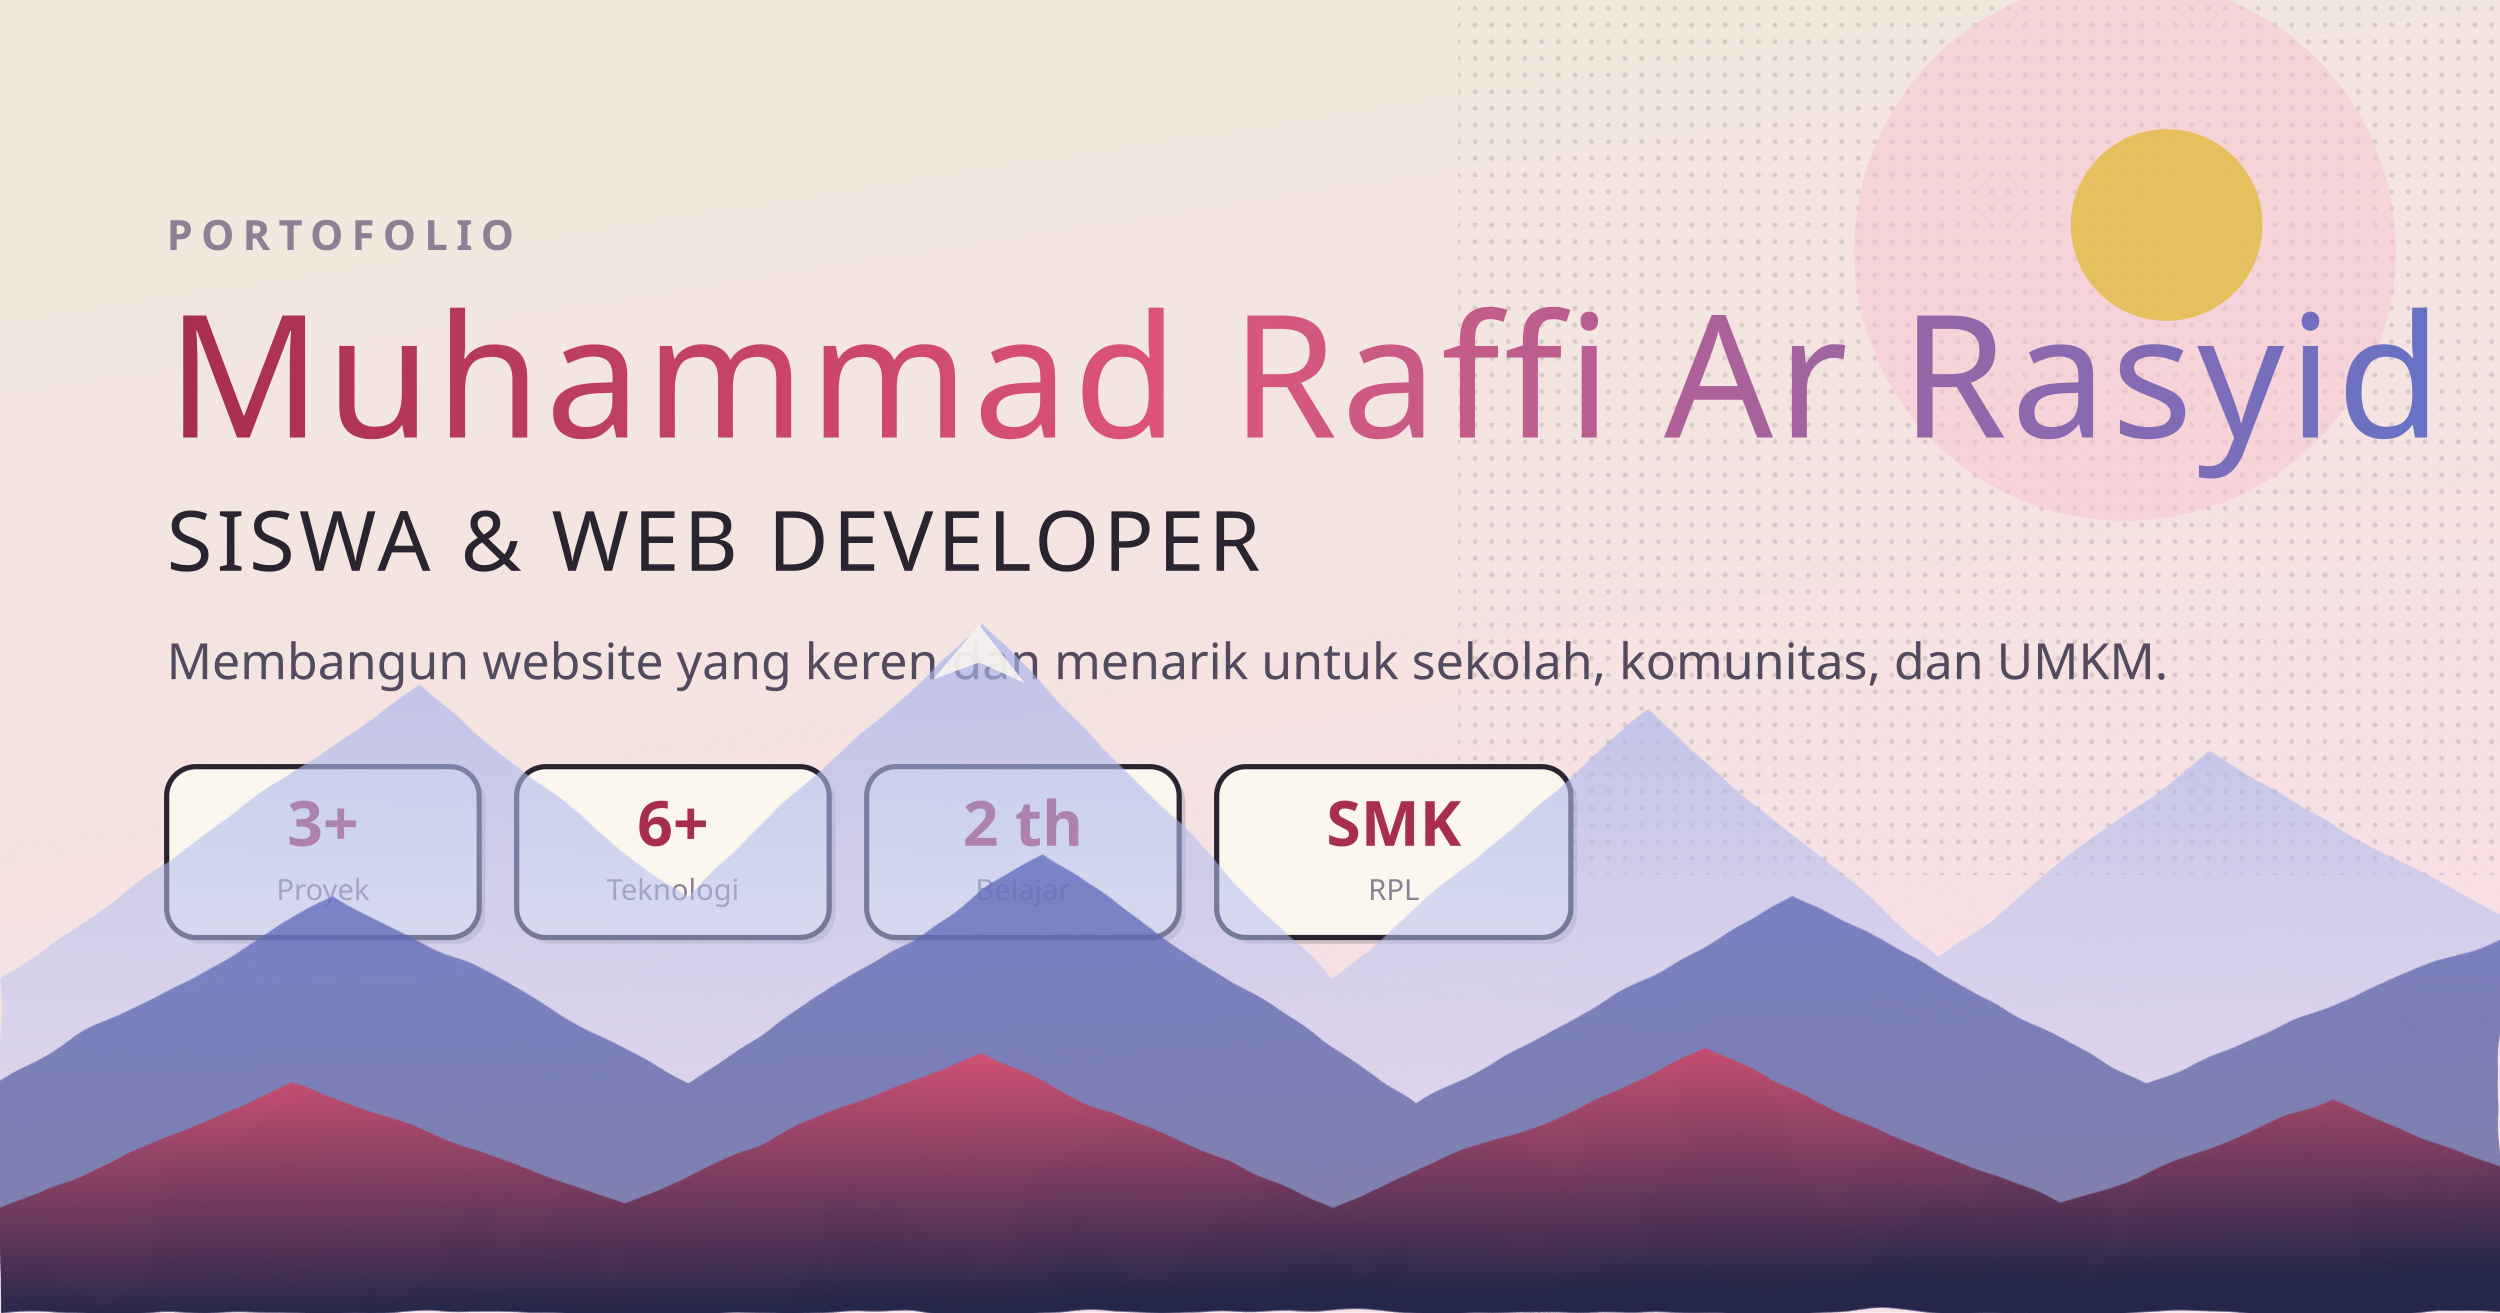
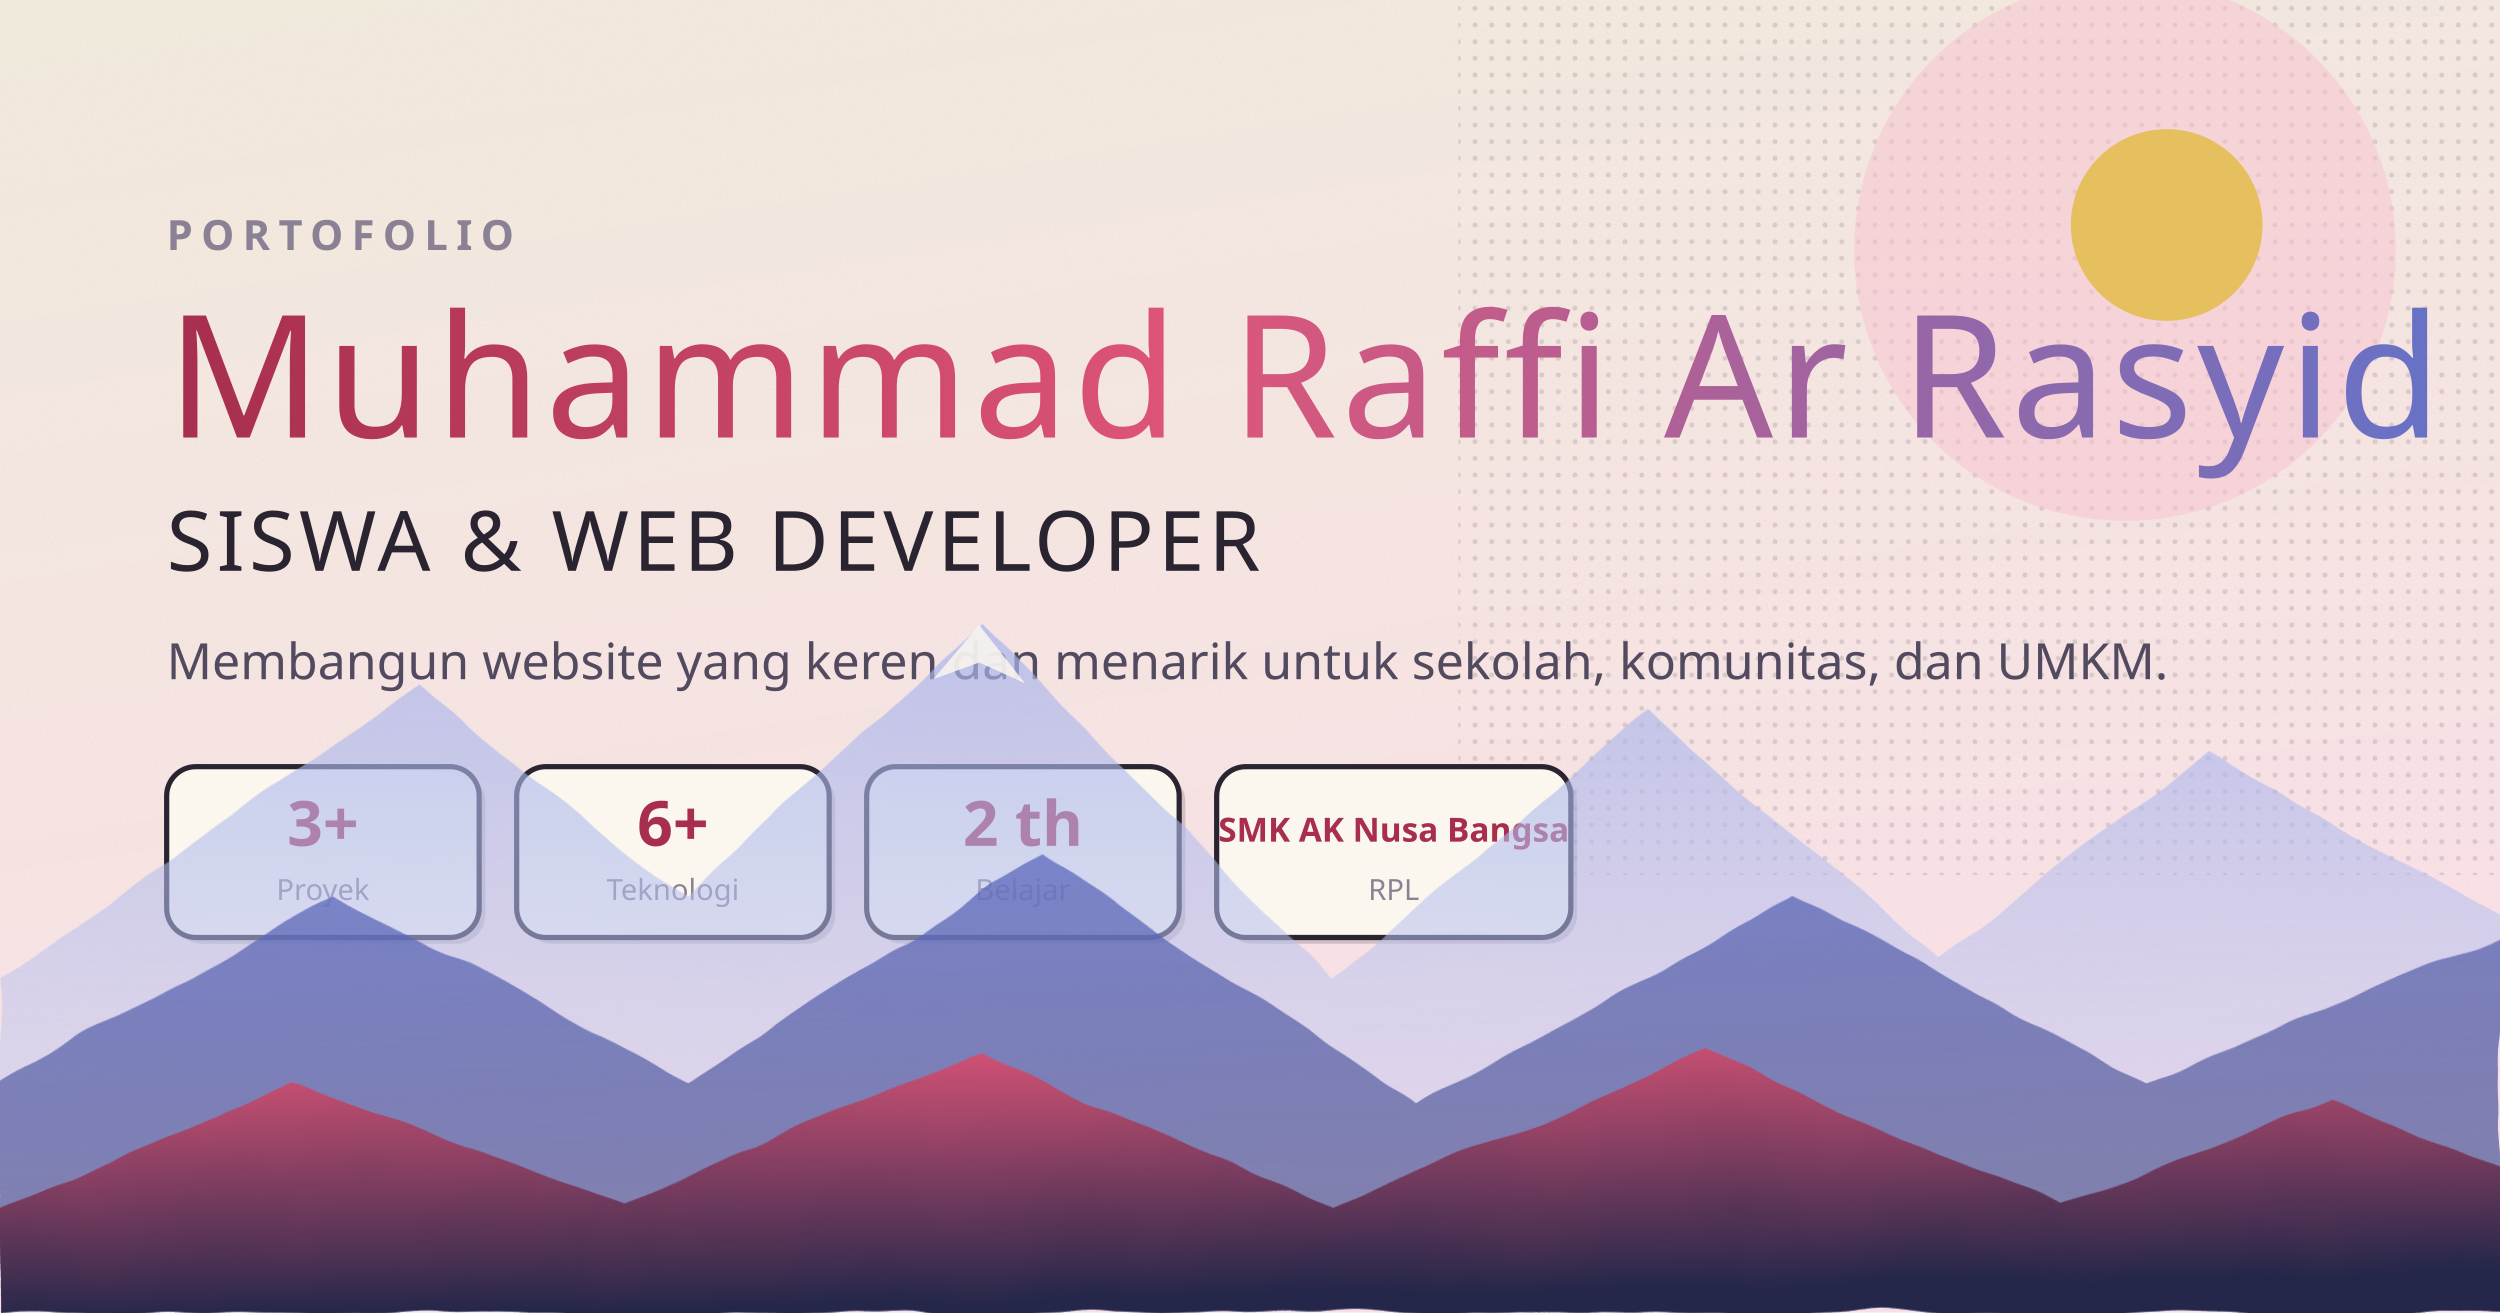
<svg xmlns="http://www.w3.org/2000/svg" viewBox="0 0 1200 630" width="1200" height="630">
  <defs>
    <linearGradient id="bg" x1="0" y1="0" x2="0.3" y2="1">
      <stop offset="0" stop-color="#f2ebdd" />
      <stop offset="1" stop-color="#fbe0e7" />
    </linearGradient>
    <linearGradient id="far" x1="0" y1="0" x2="0" y2="1">
      <stop offset="0" stop-color="#a7b2eb" stop-opacity="0.7" />
      <stop offset="1" stop-color="#c9d1f4" stop-opacity="0.35" />
    </linearGradient>
    <linearGradient id="mid" x1="0" y1="0" x2="0.2" y2="1">
      <stop offset="0" stop-color="#6672c6" stop-opacity="0.9" />
      <stop offset="1" stop-color="#3f4480" stop-opacity="0.65" />
    </linearGradient>
    <linearGradient id="near" x1="0" y1="0" x2="0.2" y2="1">
      <stop offset="0" stop-color="#de5578" />
      <stop offset="1" stop-color="#242749" />
    </linearGradient>
    <linearGradient id="title" x1="0" y1="0" x2="1" y2="0">
      <stop offset="0" stop-color="#a72e4e" />
      <stop offset="45%" stop-color="#de5578" />
      <stop offset="100%" stop-color="#6672c6" />
    </linearGradient>
    <pattern id="dots" width="8" height="8" patternUnits="userSpaceOnUse">
      <circle cx="4" cy="4" r="1.2" fill="#292430" opacity="0.14" />
    </pattern>
    <filter id="wobble" x="-3%" y="-3%" width="106%" height="106%">
      <feTurbulence type="fractalNoise" baseFrequency="0.014" numOctaves="3" seed="7" result="noise" />
      <feDisplacementMap in="SourceGraphic" in2="noise" scale="8" xChannelSelector="R" yChannelSelector="G" />
    </filter>
    <filter id="paper">
      <feTurbulence type="fractalNoise" baseFrequency="0.85" numOctaves="4" stitchTiles="stitch" result="n" />
      <feColorMatrix type="saturate" values="0" />
    </filter>
  </defs>
  <rect width="1200" height="630" fill="url(#bg)" />
  <rect width="1200" height="630" filter="url(#paper)" opacity="0.07" />
  <rect x="700" y="0" width="500" height="420" fill="url(#dots)" />
  <circle cx="1020" cy="120" r="130" fill="#f7c2d0" opacity="0.5" />
  <circle cx="1040" cy="108" r="46" fill="#e5be58" opacity="0.95" />
  <text x="80" y="120" font-family="Segoe UI, sans-serif" font-size="20" font-weight="700" letter-spacing="4" fill="#8b8194">PORTOFOLIO</text>
  <text x="80" y="210" font-family="Bangers, Impact, Segoe UI, sans-serif" font-size="82" letter-spacing="2" fill="url(#title)">Muhammad Raffi Ar Rasyid</text>
  <text x="80" y="274" font-family="Bangers, Impact, Segoe UI, sans-serif" font-size="40" letter-spacing="2" fill="#292430">SISWA &amp; WEB DEVELOPER</text>
  <text x="80" y="326" font-family="Segoe UI, sans-serif" font-size="24" fill="#524a5e">Membangun website yang keren dan menarik untuk sekolah, komunitas, dan UMKM.</text>
  <g font-family="Segoe UI, sans-serif">
    <g>
      <rect x="83" y="371" width="150" height="82" rx="14" fill="#292430" opacity="0.18" />
      <rect x="80" y="368" width="150" height="82" rx="14" fill="#fbf7ee" stroke="#292430" stroke-width="2.5" />
      <text x="155" y="406" text-anchor="middle" font-size="30" font-weight="800" fill="#a72e4e">3+</text>
      <text x="155" y="432" text-anchor="middle" font-size="14" fill="#8b8194">Proyek</text>
    </g>
    <g>
      <rect x="251" y="371" width="150" height="82" rx="14" fill="#292430" opacity="0.18" />
      <rect x="248" y="368" width="150" height="82" rx="14" fill="#fbf7ee" stroke="#292430" stroke-width="2.5" />
      <text x="323" y="406" text-anchor="middle" font-size="30" font-weight="800" fill="#a72e4e">6+</text>
      <text x="323" y="432" text-anchor="middle" font-size="14" fill="#8b8194">Teknologi</text>
    </g>
    <g>
      <rect x="419" y="371" width="150" height="82" rx="14" fill="#292430" opacity="0.18" />
      <rect x="416" y="368" width="150" height="82" rx="14" fill="#fbf7ee" stroke="#292430" stroke-width="2.5" />
      <text x="491" y="406" text-anchor="middle" font-size="30" font-weight="800" fill="#a72e4e">2 th</text>
      <text x="491" y="432" text-anchor="middle" font-size="14" fill="#8b8194">Belajar</text>
    </g>
    <g>
      <rect x="587" y="371" width="170" height="82" rx="14" fill="#292430" opacity="0.18" />
      <rect x="584" y="368" width="170" height="82" rx="14" fill="#fbf7ee" stroke="#292430" stroke-width="2.5" />
-       <text x="669" y="406" text-anchor="middle" font-size="30" font-weight="800" fill="#a72e4e">SMK</text>
+       <text x="669" y="404" text-anchor="middle" font-size="16" font-weight="800" fill="#a72e4e" textLength="146" lengthAdjust="spacingAndGlyphs">SMK AK Nusa Bangsa</text>
      <text x="669" y="432" text-anchor="middle" font-size="14" fill="#8b8194">RPL</text>
    </g>
  </g>
  <path d="M0 470 L200 330 L330 430 L470 300 L640 470 L790 340 L930 460 L1060 360 L1200 440 L1200 630 L0 630 Z" fill="url(#far)" filter="url(#wobble)" />
  <path d="M470 300 L448 326 L470 318 L492 328 Z" fill="#fbf7ee" opacity="0.85" />
  <path d="M0 520 L160 430 L330 520 L500 410 L680 530 L860 430 L1030 520 L1200 450 L1200 630 L0 630 Z" fill="url(#mid)" opacity="0.9" filter="url(#wobble)" />
  <path d="M0 580 L140 520 L300 578 L470 505 L640 580 L820 505 L990 578 L1120 528 L1200 560 L1200 630 L0 630 Z" fill="url(#near)" filter="url(#wobble)" />
</svg>
